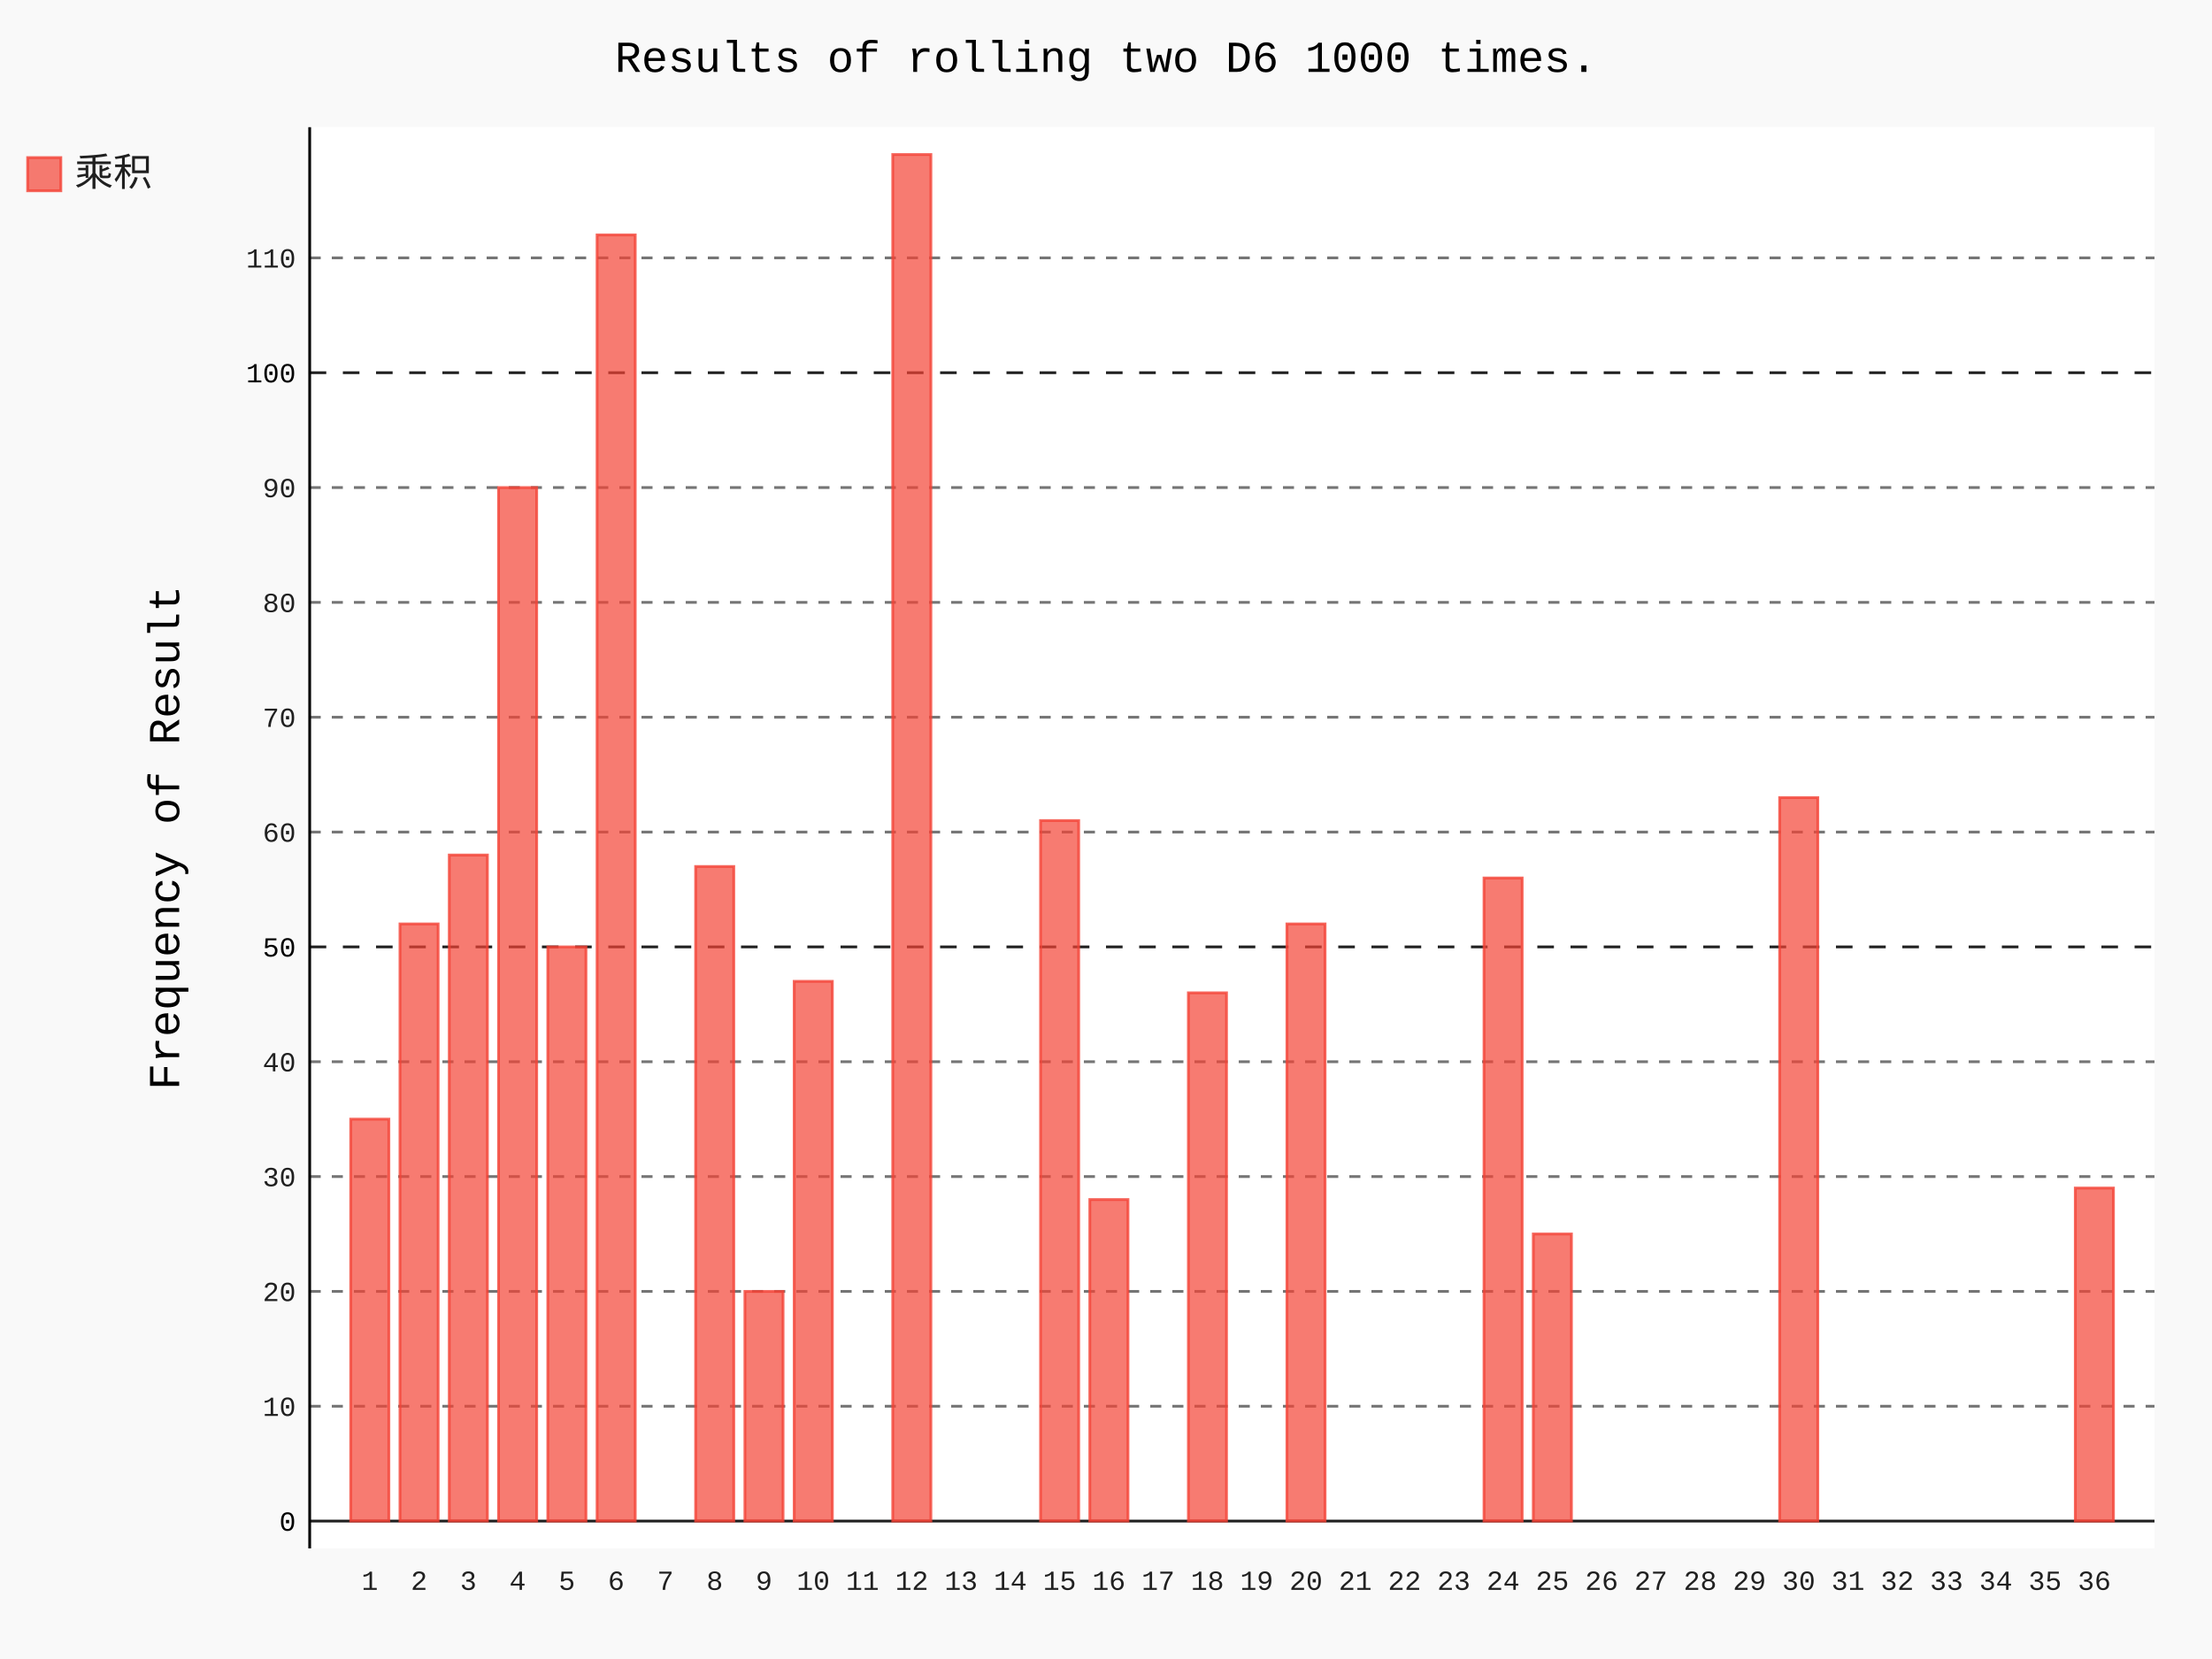
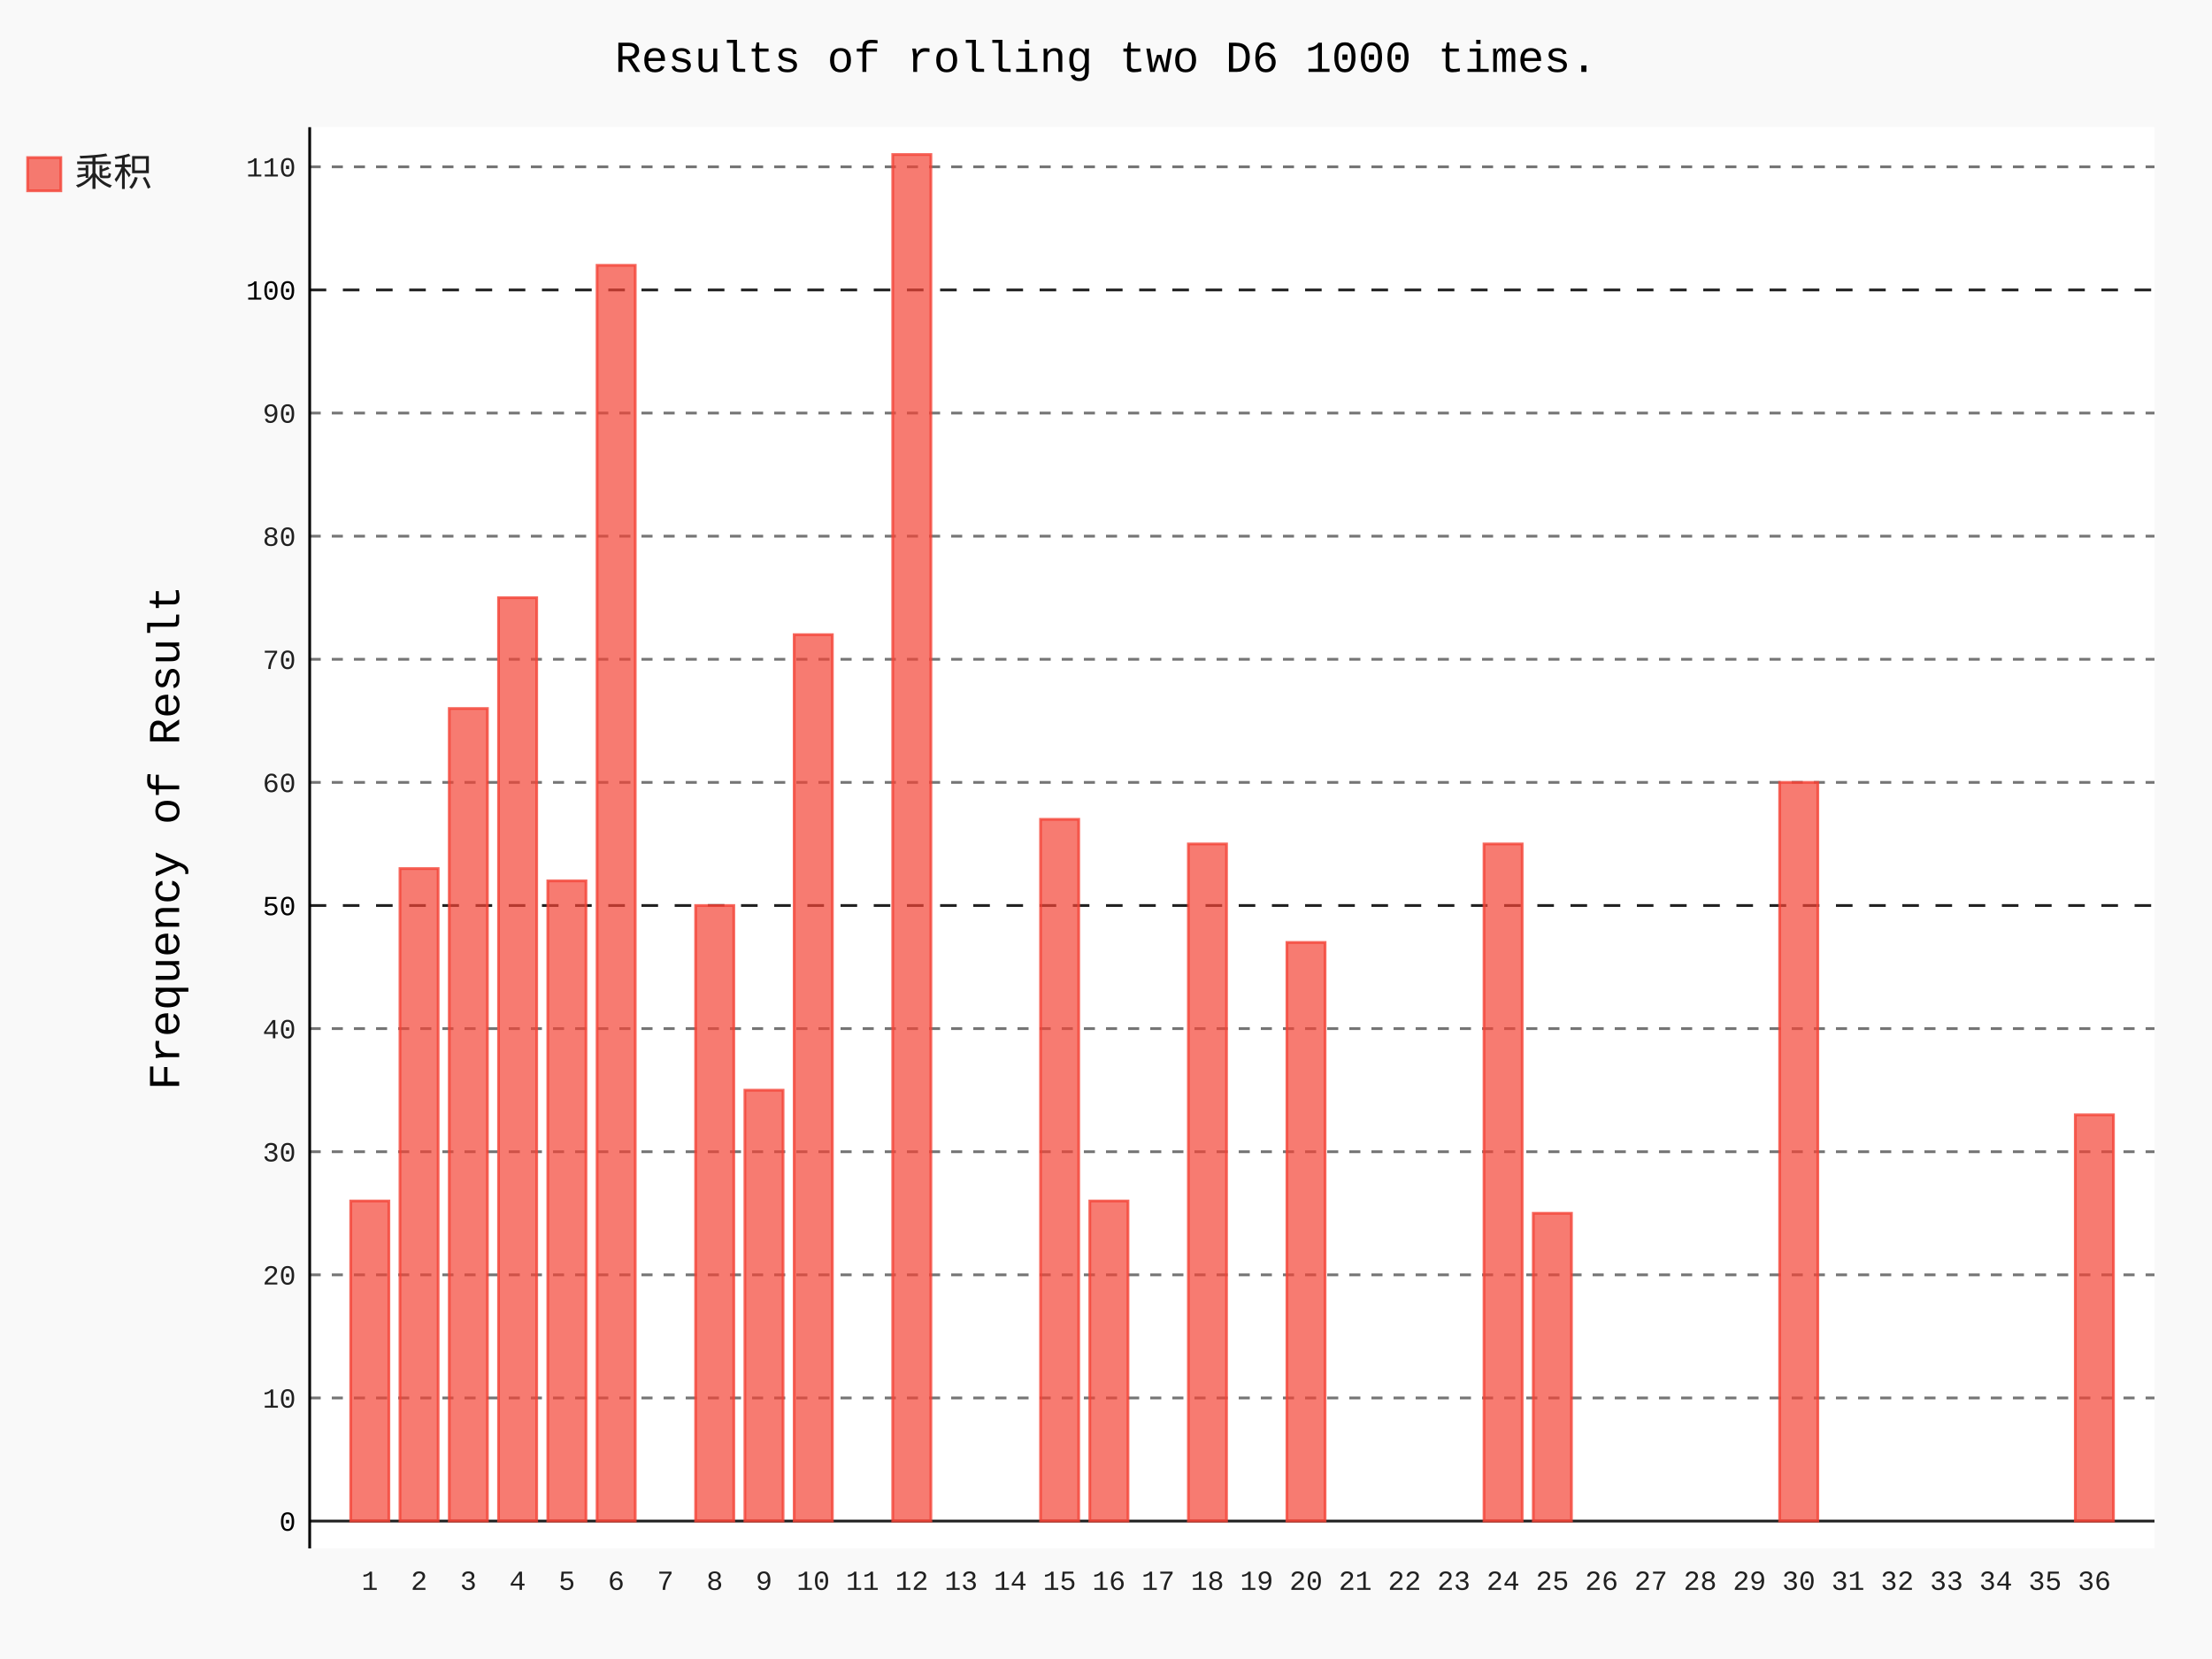
- <svg xmlns="http://www.w3.org/2000/svg" class="pygal-chart" id="chart-689a7b53-2d61-4696-b24f-e09d3ffd9697" viewBox="0 0 800 600">
+ <svg xmlns="http://www.w3.org/2000/svg" class="pygal-chart" id="chart-ce9507b7-cbf6-4321-af7e-21e819a74128" viewBox="0 0 800 600">
  <defs>
-     <style type="text/css">#chart-689a7b53-2d61-4696-b24f-e09d3ffd9697{-webkit-user-select:none;-webkit-font-smoothing:antialiased;font-family:Consolas,"Liberation Mono",Menlo,Courier,monospace}#chart-689a7b53-2d61-4696-b24f-e09d3ffd9697 .title{font-family:Consolas,"Liberation Mono",Menlo,Courier,monospace;font-size:16px}#chart-689a7b53-2d61-4696-b24f-e09d3ffd9697 .legends .legend text{font-family:Consolas,"Liberation Mono",Menlo,Courier,monospace;font-size:14px}#chart-689a7b53-2d61-4696-b24f-e09d3ffd9697 .axis text{font-family:Consolas,"Liberation Mono",Menlo,Courier,monospace;font-size:10px}#chart-689a7b53-2d61-4696-b24f-e09d3ffd9697 .axis text.major{font-family:Consolas,"Liberation Mono",Menlo,Courier,monospace;font-size:10px}#chart-689a7b53-2d61-4696-b24f-e09d3ffd9697 .text-overlay text.value{font-family:Consolas,"Liberation Mono",Menlo,Courier,monospace;font-size:16px}#chart-689a7b53-2d61-4696-b24f-e09d3ffd9697 .text-overlay text.label{font-family:Consolas,"Liberation Mono",Menlo,Courier,monospace;font-size:10px}#chart-689a7b53-2d61-4696-b24f-e09d3ffd9697 .tooltip{font-family:Consolas,"Liberation Mono",Menlo,Courier,monospace;font-size:14px}#chart-689a7b53-2d61-4696-b24f-e09d3ffd9697 text.no_data{font-family:Consolas,"Liberation Mono",Menlo,Courier,monospace;font-size:64px}
- #chart-689a7b53-2d61-4696-b24f-e09d3ffd9697{background-color:rgba(249,249,249,1)}#chart-689a7b53-2d61-4696-b24f-e09d3ffd9697 path,#chart-689a7b53-2d61-4696-b24f-e09d3ffd9697 line,#chart-689a7b53-2d61-4696-b24f-e09d3ffd9697 rect,#chart-689a7b53-2d61-4696-b24f-e09d3ffd9697 circle{-webkit-transition:150ms;-moz-transition:150ms;transition:150ms}#chart-689a7b53-2d61-4696-b24f-e09d3ffd9697 .graph &gt; .background{fill:rgba(249,249,249,1)}#chart-689a7b53-2d61-4696-b24f-e09d3ffd9697 .plot &gt; .background{fill:rgba(255,255,255,1)}#chart-689a7b53-2d61-4696-b24f-e09d3ffd9697 .graph{fill:rgba(0,0,0,.87)}#chart-689a7b53-2d61-4696-b24f-e09d3ffd9697 text.no_data{fill:rgba(0,0,0,1)}#chart-689a7b53-2d61-4696-b24f-e09d3ffd9697 .title{fill:rgba(0,0,0,1)}#chart-689a7b53-2d61-4696-b24f-e09d3ffd9697 .legends .legend text{fill:rgba(0,0,0,.87)}#chart-689a7b53-2d61-4696-b24f-e09d3ffd9697 .legends .legend:hover text{fill:rgba(0,0,0,1)}#chart-689a7b53-2d61-4696-b24f-e09d3ffd9697 .axis .line{stroke:rgba(0,0,0,1)}#chart-689a7b53-2d61-4696-b24f-e09d3ffd9697 .axis .guide.line{stroke:rgba(0,0,0,.54)}#chart-689a7b53-2d61-4696-b24f-e09d3ffd9697 .axis .major.line{stroke:rgba(0,0,0,.87)}#chart-689a7b53-2d61-4696-b24f-e09d3ffd9697 .axis text.major{fill:rgba(0,0,0,1)}#chart-689a7b53-2d61-4696-b24f-e09d3ffd9697 .axis.y .guides:hover .guide.line,#chart-689a7b53-2d61-4696-b24f-e09d3ffd9697 .line-graph .axis.x .guides:hover .guide.line,#chart-689a7b53-2d61-4696-b24f-e09d3ffd9697 .stackedline-graph .axis.x .guides:hover .guide.line,#chart-689a7b53-2d61-4696-b24f-e09d3ffd9697 .xy-graph .axis.x .guides:hover .guide.line{stroke:rgba(0,0,0,1)}#chart-689a7b53-2d61-4696-b24f-e09d3ffd9697 .axis .guides:hover text{fill:rgba(0,0,0,1)}#chart-689a7b53-2d61-4696-b24f-e09d3ffd9697 .reactive{fill-opacity:.7;stroke-opacity:.8}#chart-689a7b53-2d61-4696-b24f-e09d3ffd9697 .ci{stroke:rgba(0,0,0,.87)}#chart-689a7b53-2d61-4696-b24f-e09d3ffd9697 .reactive.active,#chart-689a7b53-2d61-4696-b24f-e09d3ffd9697 .active .reactive{fill-opacity:.8;stroke-opacity:.9;stroke-width:4}#chart-689a7b53-2d61-4696-b24f-e09d3ffd9697 .ci .reactive.active{stroke-width:1.5}#chart-689a7b53-2d61-4696-b24f-e09d3ffd9697 .series text{fill:rgba(0,0,0,1)}#chart-689a7b53-2d61-4696-b24f-e09d3ffd9697 .tooltip rect{fill:rgba(255,255,255,1);stroke:rgba(0,0,0,1);-webkit-transition:opacity 150ms;-moz-transition:opacity 150ms;transition:opacity 150ms}#chart-689a7b53-2d61-4696-b24f-e09d3ffd9697 .tooltip .label{fill:rgba(0,0,0,.87)}#chart-689a7b53-2d61-4696-b24f-e09d3ffd9697 .tooltip .label{fill:rgba(0,0,0,.87)}#chart-689a7b53-2d61-4696-b24f-e09d3ffd9697 .tooltip .legend{font-size:.8em;fill:rgba(0,0,0,.54)}#chart-689a7b53-2d61-4696-b24f-e09d3ffd9697 .tooltip .x_label{font-size:.6em;fill:rgba(0,0,0,1)}#chart-689a7b53-2d61-4696-b24f-e09d3ffd9697 .tooltip .xlink{font-size:.5em;text-decoration:underline}#chart-689a7b53-2d61-4696-b24f-e09d3ffd9697 .tooltip .value{font-size:1.5em}#chart-689a7b53-2d61-4696-b24f-e09d3ffd9697 .bound{font-size:.5em}#chart-689a7b53-2d61-4696-b24f-e09d3ffd9697 .max-value{font-size:.75em;fill:rgba(0,0,0,.54)}#chart-689a7b53-2d61-4696-b24f-e09d3ffd9697 .map-element{fill:rgba(255,255,255,1);stroke:rgba(0,0,0,.54) !important}#chart-689a7b53-2d61-4696-b24f-e09d3ffd9697 .map-element .reactive{fill-opacity:inherit;stroke-opacity:inherit}#chart-689a7b53-2d61-4696-b24f-e09d3ffd9697 .color-0,#chart-689a7b53-2d61-4696-b24f-e09d3ffd9697 .color-0 a:visited{stroke:#F44336;fill:#F44336}#chart-689a7b53-2d61-4696-b24f-e09d3ffd9697 .text-overlay .color-0 text{fill:black}
- #chart-689a7b53-2d61-4696-b24f-e09d3ffd9697 text.no_data{text-anchor:middle}#chart-689a7b53-2d61-4696-b24f-e09d3ffd9697 .guide.line{fill:none}#chart-689a7b53-2d61-4696-b24f-e09d3ffd9697 .centered{text-anchor:middle}#chart-689a7b53-2d61-4696-b24f-e09d3ffd9697 .title{text-anchor:middle}#chart-689a7b53-2d61-4696-b24f-e09d3ffd9697 .legends .legend text{fill-opacity:1}#chart-689a7b53-2d61-4696-b24f-e09d3ffd9697 .axis.x text{text-anchor:middle}#chart-689a7b53-2d61-4696-b24f-e09d3ffd9697 .axis.x:not(.web) text[transform]{text-anchor:start}#chart-689a7b53-2d61-4696-b24f-e09d3ffd9697 .axis.x:not(.web) text[transform].backwards{text-anchor:end}#chart-689a7b53-2d61-4696-b24f-e09d3ffd9697 .axis.y text{text-anchor:end}#chart-689a7b53-2d61-4696-b24f-e09d3ffd9697 .axis.y text[transform].backwards{text-anchor:start}#chart-689a7b53-2d61-4696-b24f-e09d3ffd9697 .axis.y2 text{text-anchor:start}#chart-689a7b53-2d61-4696-b24f-e09d3ffd9697 .axis.y2 text[transform].backwards{text-anchor:end}#chart-689a7b53-2d61-4696-b24f-e09d3ffd9697 .axis .guide.line{stroke-dasharray:4,4}#chart-689a7b53-2d61-4696-b24f-e09d3ffd9697 .axis .major.guide.line{stroke-dasharray:6,6}#chart-689a7b53-2d61-4696-b24f-e09d3ffd9697 .horizontal .axis.y .guide.line,#chart-689a7b53-2d61-4696-b24f-e09d3ffd9697 .horizontal .axis.y2 .guide.line,#chart-689a7b53-2d61-4696-b24f-e09d3ffd9697 .vertical .axis.x .guide.line{opacity:0}#chart-689a7b53-2d61-4696-b24f-e09d3ffd9697 .horizontal .axis.always_show .guide.line,#chart-689a7b53-2d61-4696-b24f-e09d3ffd9697 .vertical .axis.always_show .guide.line{opacity:1 !important}#chart-689a7b53-2d61-4696-b24f-e09d3ffd9697 .axis.y .guides:hover .guide.line,#chart-689a7b53-2d61-4696-b24f-e09d3ffd9697 .axis.y2 .guides:hover .guide.line,#chart-689a7b53-2d61-4696-b24f-e09d3ffd9697 .axis.x .guides:hover .guide.line{opacity:1}#chart-689a7b53-2d61-4696-b24f-e09d3ffd9697 .axis .guides:hover text{opacity:1}#chart-689a7b53-2d61-4696-b24f-e09d3ffd9697 .nofill{fill:none}#chart-689a7b53-2d61-4696-b24f-e09d3ffd9697 .subtle-fill{fill-opacity:.2}#chart-689a7b53-2d61-4696-b24f-e09d3ffd9697 .dot{stroke-width:1px;fill-opacity:1}#chart-689a7b53-2d61-4696-b24f-e09d3ffd9697 .dot.active{stroke-width:5px}#chart-689a7b53-2d61-4696-b24f-e09d3ffd9697 .dot.negative{fill:transparent}#chart-689a7b53-2d61-4696-b24f-e09d3ffd9697 text,#chart-689a7b53-2d61-4696-b24f-e09d3ffd9697 tspan{stroke:none !important}#chart-689a7b53-2d61-4696-b24f-e09d3ffd9697 .series text.active{opacity:1}#chart-689a7b53-2d61-4696-b24f-e09d3ffd9697 .tooltip rect{fill-opacity:.95;stroke-width:.5}#chart-689a7b53-2d61-4696-b24f-e09d3ffd9697 .tooltip text{fill-opacity:1}#chart-689a7b53-2d61-4696-b24f-e09d3ffd9697 .showable{visibility:hidden}#chart-689a7b53-2d61-4696-b24f-e09d3ffd9697 .showable.shown{visibility:visible}#chart-689a7b53-2d61-4696-b24f-e09d3ffd9697 .gauge-background{fill:rgba(229,229,229,1);stroke:none}#chart-689a7b53-2d61-4696-b24f-e09d3ffd9697 .bg-lines{stroke:rgba(249,249,249,1);stroke-width:2px}</style>
+     <style type="text/css">#chart-ce9507b7-cbf6-4321-af7e-21e819a74128{-webkit-user-select:none;-webkit-font-smoothing:antialiased;font-family:Consolas,"Liberation Mono",Menlo,Courier,monospace}#chart-ce9507b7-cbf6-4321-af7e-21e819a74128 .title{font-family:Consolas,"Liberation Mono",Menlo,Courier,monospace;font-size:16px}#chart-ce9507b7-cbf6-4321-af7e-21e819a74128 .legends .legend text{font-family:Consolas,"Liberation Mono",Menlo,Courier,monospace;font-size:14px}#chart-ce9507b7-cbf6-4321-af7e-21e819a74128 .axis text{font-family:Consolas,"Liberation Mono",Menlo,Courier,monospace;font-size:10px}#chart-ce9507b7-cbf6-4321-af7e-21e819a74128 .axis text.major{font-family:Consolas,"Liberation Mono",Menlo,Courier,monospace;font-size:10px}#chart-ce9507b7-cbf6-4321-af7e-21e819a74128 .text-overlay text.value{font-family:Consolas,"Liberation Mono",Menlo,Courier,monospace;font-size:16px}#chart-ce9507b7-cbf6-4321-af7e-21e819a74128 .text-overlay text.label{font-family:Consolas,"Liberation Mono",Menlo,Courier,monospace;font-size:10px}#chart-ce9507b7-cbf6-4321-af7e-21e819a74128 .tooltip{font-family:Consolas,"Liberation Mono",Menlo,Courier,monospace;font-size:14px}#chart-ce9507b7-cbf6-4321-af7e-21e819a74128 text.no_data{font-family:Consolas,"Liberation Mono",Menlo,Courier,monospace;font-size:64px}
+ #chart-ce9507b7-cbf6-4321-af7e-21e819a74128{background-color:rgba(249,249,249,1)}#chart-ce9507b7-cbf6-4321-af7e-21e819a74128 path,#chart-ce9507b7-cbf6-4321-af7e-21e819a74128 line,#chart-ce9507b7-cbf6-4321-af7e-21e819a74128 rect,#chart-ce9507b7-cbf6-4321-af7e-21e819a74128 circle{-webkit-transition:150ms;-moz-transition:150ms;transition:150ms}#chart-ce9507b7-cbf6-4321-af7e-21e819a74128 .graph &gt; .background{fill:rgba(249,249,249,1)}#chart-ce9507b7-cbf6-4321-af7e-21e819a74128 .plot &gt; .background{fill:rgba(255,255,255,1)}#chart-ce9507b7-cbf6-4321-af7e-21e819a74128 .graph{fill:rgba(0,0,0,.87)}#chart-ce9507b7-cbf6-4321-af7e-21e819a74128 text.no_data{fill:rgba(0,0,0,1)}#chart-ce9507b7-cbf6-4321-af7e-21e819a74128 .title{fill:rgba(0,0,0,1)}#chart-ce9507b7-cbf6-4321-af7e-21e819a74128 .legends .legend text{fill:rgba(0,0,0,.87)}#chart-ce9507b7-cbf6-4321-af7e-21e819a74128 .legends .legend:hover text{fill:rgba(0,0,0,1)}#chart-ce9507b7-cbf6-4321-af7e-21e819a74128 .axis .line{stroke:rgba(0,0,0,1)}#chart-ce9507b7-cbf6-4321-af7e-21e819a74128 .axis .guide.line{stroke:rgba(0,0,0,.54)}#chart-ce9507b7-cbf6-4321-af7e-21e819a74128 .axis .major.line{stroke:rgba(0,0,0,.87)}#chart-ce9507b7-cbf6-4321-af7e-21e819a74128 .axis text.major{fill:rgba(0,0,0,1)}#chart-ce9507b7-cbf6-4321-af7e-21e819a74128 .axis.y .guides:hover .guide.line,#chart-ce9507b7-cbf6-4321-af7e-21e819a74128 .line-graph .axis.x .guides:hover .guide.line,#chart-ce9507b7-cbf6-4321-af7e-21e819a74128 .stackedline-graph .axis.x .guides:hover .guide.line,#chart-ce9507b7-cbf6-4321-af7e-21e819a74128 .xy-graph .axis.x .guides:hover .guide.line{stroke:rgba(0,0,0,1)}#chart-ce9507b7-cbf6-4321-af7e-21e819a74128 .axis .guides:hover text{fill:rgba(0,0,0,1)}#chart-ce9507b7-cbf6-4321-af7e-21e819a74128 .reactive{fill-opacity:.7;stroke-opacity:.8}#chart-ce9507b7-cbf6-4321-af7e-21e819a74128 .ci{stroke:rgba(0,0,0,.87)}#chart-ce9507b7-cbf6-4321-af7e-21e819a74128 .reactive.active,#chart-ce9507b7-cbf6-4321-af7e-21e819a74128 .active .reactive{fill-opacity:.8;stroke-opacity:.9;stroke-width:4}#chart-ce9507b7-cbf6-4321-af7e-21e819a74128 .ci .reactive.active{stroke-width:1.5}#chart-ce9507b7-cbf6-4321-af7e-21e819a74128 .series text{fill:rgba(0,0,0,1)}#chart-ce9507b7-cbf6-4321-af7e-21e819a74128 .tooltip rect{fill:rgba(255,255,255,1);stroke:rgba(0,0,0,1);-webkit-transition:opacity 150ms;-moz-transition:opacity 150ms;transition:opacity 150ms}#chart-ce9507b7-cbf6-4321-af7e-21e819a74128 .tooltip .label{fill:rgba(0,0,0,.87)}#chart-ce9507b7-cbf6-4321-af7e-21e819a74128 .tooltip .label{fill:rgba(0,0,0,.87)}#chart-ce9507b7-cbf6-4321-af7e-21e819a74128 .tooltip .legend{font-size:.8em;fill:rgba(0,0,0,.54)}#chart-ce9507b7-cbf6-4321-af7e-21e819a74128 .tooltip .x_label{font-size:.6em;fill:rgba(0,0,0,1)}#chart-ce9507b7-cbf6-4321-af7e-21e819a74128 .tooltip .xlink{font-size:.5em;text-decoration:underline}#chart-ce9507b7-cbf6-4321-af7e-21e819a74128 .tooltip .value{font-size:1.5em}#chart-ce9507b7-cbf6-4321-af7e-21e819a74128 .bound{font-size:.5em}#chart-ce9507b7-cbf6-4321-af7e-21e819a74128 .max-value{font-size:.75em;fill:rgba(0,0,0,.54)}#chart-ce9507b7-cbf6-4321-af7e-21e819a74128 .map-element{fill:rgba(255,255,255,1);stroke:rgba(0,0,0,.54) !important}#chart-ce9507b7-cbf6-4321-af7e-21e819a74128 .map-element .reactive{fill-opacity:inherit;stroke-opacity:inherit}#chart-ce9507b7-cbf6-4321-af7e-21e819a74128 .color-0,#chart-ce9507b7-cbf6-4321-af7e-21e819a74128 .color-0 a:visited{stroke:#F44336;fill:#F44336}#chart-ce9507b7-cbf6-4321-af7e-21e819a74128 .text-overlay .color-0 text{fill:black}
+ #chart-ce9507b7-cbf6-4321-af7e-21e819a74128 text.no_data{text-anchor:middle}#chart-ce9507b7-cbf6-4321-af7e-21e819a74128 .guide.line{fill:none}#chart-ce9507b7-cbf6-4321-af7e-21e819a74128 .centered{text-anchor:middle}#chart-ce9507b7-cbf6-4321-af7e-21e819a74128 .title{text-anchor:middle}#chart-ce9507b7-cbf6-4321-af7e-21e819a74128 .legends .legend text{fill-opacity:1}#chart-ce9507b7-cbf6-4321-af7e-21e819a74128 .axis.x text{text-anchor:middle}#chart-ce9507b7-cbf6-4321-af7e-21e819a74128 .axis.x:not(.web) text[transform]{text-anchor:start}#chart-ce9507b7-cbf6-4321-af7e-21e819a74128 .axis.x:not(.web) text[transform].backwards{text-anchor:end}#chart-ce9507b7-cbf6-4321-af7e-21e819a74128 .axis.y text{text-anchor:end}#chart-ce9507b7-cbf6-4321-af7e-21e819a74128 .axis.y text[transform].backwards{text-anchor:start}#chart-ce9507b7-cbf6-4321-af7e-21e819a74128 .axis.y2 text{text-anchor:start}#chart-ce9507b7-cbf6-4321-af7e-21e819a74128 .axis.y2 text[transform].backwards{text-anchor:end}#chart-ce9507b7-cbf6-4321-af7e-21e819a74128 .axis .guide.line{stroke-dasharray:4,4}#chart-ce9507b7-cbf6-4321-af7e-21e819a74128 .axis .major.guide.line{stroke-dasharray:6,6}#chart-ce9507b7-cbf6-4321-af7e-21e819a74128 .horizontal .axis.y .guide.line,#chart-ce9507b7-cbf6-4321-af7e-21e819a74128 .horizontal .axis.y2 .guide.line,#chart-ce9507b7-cbf6-4321-af7e-21e819a74128 .vertical .axis.x .guide.line{opacity:0}#chart-ce9507b7-cbf6-4321-af7e-21e819a74128 .horizontal .axis.always_show .guide.line,#chart-ce9507b7-cbf6-4321-af7e-21e819a74128 .vertical .axis.always_show .guide.line{opacity:1 !important}#chart-ce9507b7-cbf6-4321-af7e-21e819a74128 .axis.y .guides:hover .guide.line,#chart-ce9507b7-cbf6-4321-af7e-21e819a74128 .axis.y2 .guides:hover .guide.line,#chart-ce9507b7-cbf6-4321-af7e-21e819a74128 .axis.x .guides:hover .guide.line{opacity:1}#chart-ce9507b7-cbf6-4321-af7e-21e819a74128 .axis .guides:hover text{opacity:1}#chart-ce9507b7-cbf6-4321-af7e-21e819a74128 .nofill{fill:none}#chart-ce9507b7-cbf6-4321-af7e-21e819a74128 .subtle-fill{fill-opacity:.2}#chart-ce9507b7-cbf6-4321-af7e-21e819a74128 .dot{stroke-width:1px;fill-opacity:1}#chart-ce9507b7-cbf6-4321-af7e-21e819a74128 .dot.active{stroke-width:5px}#chart-ce9507b7-cbf6-4321-af7e-21e819a74128 .dot.negative{fill:transparent}#chart-ce9507b7-cbf6-4321-af7e-21e819a74128 text,#chart-ce9507b7-cbf6-4321-af7e-21e819a74128 tspan{stroke:none !important}#chart-ce9507b7-cbf6-4321-af7e-21e819a74128 .series text.active{opacity:1}#chart-ce9507b7-cbf6-4321-af7e-21e819a74128 .tooltip rect{fill-opacity:.95;stroke-width:.5}#chart-ce9507b7-cbf6-4321-af7e-21e819a74128 .tooltip text{fill-opacity:1}#chart-ce9507b7-cbf6-4321-af7e-21e819a74128 .showable{visibility:hidden}#chart-ce9507b7-cbf6-4321-af7e-21e819a74128 .showable.shown{visibility:visible}#chart-ce9507b7-cbf6-4321-af7e-21e819a74128 .gauge-background{fill:rgba(229,229,229,1);stroke:none}#chart-ce9507b7-cbf6-4321-af7e-21e819a74128 .bg-lines{stroke:rgba(249,249,249,1);stroke-width:2px}</style>
  </defs>
  <g class="graph bar-graph vertical">
    <rect class="background" height="600" width="800" x="0" y="0" />
    <g class="plot" transform="translate(112, 46)">
      <rect class="background" height="514" width="667.2" x="0" y="0" />
      <g class="axis y always_show">
        <g class="guides">
          <path class="axis major line" d="M0 504.115 h667.2" />
          <text class="major" x="-5" y="507.615">0</text>
        </g>
        <g class="guides">
-           <path class="guide line" d="M0 462.583 h667.2" />
-           <text class="" x="-5" y="466.083">10</text>
-         </g>
-         <g class="guides">
-           <path class="guide line" d="M0 421.051 h667.2" />
-           <text class="" x="-5" y="424.551">20</text>
-         </g>
-         <g class="guides">
-           <path class="guide line" d="M0 379.519 h667.2" />
-           <text class="" x="-5" y="383.019">30</text>
-         </g>
-         <g class="guides">
-           <path class="guide line" d="M0 337.987 h667.2" />
-           <text class="" x="-5" y="341.487">40</text>
-         </g>
-         <g class="guides">
-           <path class="major guide line" d="M0 296.455 h667.2" />
-           <text class="major" x="-5" y="299.955">50</text>
-         </g>
-         <g class="guides">
-           <path class="guide line" d="M0 254.923 h667.2" />
-           <text class="" x="-5" y="258.423">60</text>
-         </g>
-         <g class="guides">
-           <path class="guide line" d="M0 213.391 h667.2" />
-           <text class="" x="-5" y="216.891">70</text>
-         </g>
-         <g class="guides">
-           <path class="guide line" d="M0 171.859 h667.2" />
-           <text class="" x="-5" y="175.359">80</text>
-         </g>
-         <g class="guides">
-           <path class="guide line" d="M0 130.327 h667.2" />
-           <text class="" x="-5" y="133.827">90</text>
-         </g>
-         <g class="guides">
-           <path class="major guide line" d="M0 88.795 h667.2" />
-           <text class="major" x="-5" y="92.295">100</text>
-         </g>
-         <g class="guides">
-           <path class="guide line" d="M0 47.263 h667.2" />
-           <text class="" x="-5" y="50.763">110</text>
+           <path class="guide line" d="M0 459.59 h667.2" />
+           <text class="" x="-5" y="463.09">10</text>
+         </g>
+         <g class="guides">
+           <path class="guide line" d="M0 415.065 h667.2" />
+           <text class="" x="-5" y="418.565">20</text>
+         </g>
+         <g class="guides">
+           <path class="guide line" d="M0 370.54 h667.2" />
+           <text class="" x="-5" y="374.04">30</text>
+         </g>
+         <g class="guides">
+           <path class="guide line" d="M0 326.014 h667.2" />
+           <text class="" x="-5" y="329.514">40</text>
+         </g>
+         <g class="guides">
+           <path class="major guide line" d="M0 281.489 h667.2" />
+           <text class="major" x="-5" y="284.989">50</text>
+         </g>
+         <g class="guides">
+           <path class="guide line" d="M0 236.964 h667.2" />
+           <text class="" x="-5" y="240.464">60</text>
+         </g>
+         <g class="guides">
+           <path class="guide line" d="M0 192.438 h667.2" />
+           <text class="" x="-5" y="195.938">70</text>
+         </g>
+         <g class="guides">
+           <path class="guide line" d="M0 147.913 h667.2" />
+           <text class="" x="-5" y="151.413">80</text>
+         </g>
+         <g class="guides">
+           <path class="guide line" d="M0 103.388 h667.2" />
+           <text class="" x="-5" y="106.888">90</text>
+         </g>
+         <g class="guides">
+           <path class="major guide line" d="M0 58.862 h667.2" />
+           <text class="major" x="-5" y="62.362">100</text>
+         </g>
+         <g class="guides">
+           <path class="guide line" d="M0 14.337 h667.2" />
+           <text class="" x="-5" y="17.837">110</text>
        </g>
      </g>
      <g class="axis x">
        <path class="line" d="M0 0 v514" />
        <g class="guides">
          <path class="guide line" d="M21.741 0 v514" />
          <text class="" x="21.741" y="529.0">1</text>
        </g>
        <g class="guides">
          <path class="guide line" d="M39.562 0 v514" />
          <text class="" x="39.562" y="529.0">2</text>
        </g>
        <g class="guides">
          <path class="guide line" d="M57.382 0 v514" />
          <text class="" x="57.382" y="529.0">3</text>
        </g>
        <g class="guides">
          <path class="guide line" d="M75.203 0 v514" />
          <text class="" x="75.203" y="529.0">4</text>
        </g>
        <g class="guides">
          <path class="guide line" d="M93.023 0 v514" />
          <text class="" x="93.023" y="529.0">5</text>
        </g>
        <g class="guides">
          <path class="guide line" d="M110.844 0 v514" />
          <text class="" x="110.844" y="529.0">6</text>
        </g>
        <g class="guides">
          <path class="guide line" d="M128.664 0 v514" />
          <text class="" x="128.664" y="529.0">7</text>
        </g>
        <g class="guides">
          <path class="guide line" d="M146.485 0 v514" />
          <text class="" x="146.485" y="529.0">8</text>
        </g>
        <g class="guides">
          <path class="guide line" d="M164.305 0 v514" />
          <text class="" x="164.305" y="529.0">9</text>
        </g>
        <g class="guides">
          <path class="guide line" d="M182.126 0 v514" />
          <text class="" x="182.126" y="529.0">10</text>
        </g>
        <g class="guides">
          <path class="guide line" d="M199.946 0 v514" />
          <text class="" x="199.946" y="529.0">11</text>
        </g>
        <g class="guides">
          <path class="guide line" d="M217.767 0 v514" />
          <text class="" x="217.767" y="529.0">12</text>
        </g>
        <g class="guides">
          <path class="guide line" d="M235.587 0 v514" />
          <text class="" x="235.587" y="529.0">13</text>
        </g>
        <g class="guides">
          <path class="guide line" d="M253.408 0 v514" />
          <text class="" x="253.408" y="529.0">14</text>
        </g>
        <g class="guides">
          <path class="guide line" d="M271.228 0 v514" />
          <text class="" x="271.228" y="529.0">15</text>
        </g>
        <g class="guides">
          <path class="guide line" d="M289.049 0 v514" />
          <text class="" x="289.049" y="529.0">16</text>
        </g>
        <g class="guides">
          <path class="guide line" d="M306.869 0 v514" />
          <text class="" x="306.869" y="529.0">17</text>
        </g>
        <g class="guides">
          <path class="guide line" d="M324.69 0 v514" />
          <text class="" x="324.69" y="529.0">18</text>
        </g>
        <g class="guides">
          <path class="guide line" d="M342.51 0 v514" />
          <text class="" x="342.51" y="529.0">19</text>
        </g>
        <g class="guides">
          <path class="guide line" d="M360.331 0 v514" />
          <text class="" x="360.331" y="529.0">20</text>
        </g>
        <g class="guides">
          <path class="guide line" d="M378.151 0 v514" />
          <text class="" x="378.151" y="529.0">21</text>
        </g>
        <g class="guides">
          <path class="guide line" d="M395.972 0 v514" />
          <text class="" x="395.972" y="529.0">22</text>
        </g>
        <g class="guides">
          <path class="guide line" d="M413.792 0 v514" />
          <text class="" x="413.792" y="529.0">23</text>
        </g>
        <g class="guides">
          <path class="guide line" d="M431.613 0 v514" />
          <text class="" x="431.613" y="529.0">24</text>
        </g>
        <g class="guides">
          <path class="guide line" d="M449.433 0 v514" />
          <text class="" x="449.433" y="529.0">25</text>
        </g>
        <g class="guides">
          <path class="guide line" d="M467.254 0 v514" />
          <text class="" x="467.254" y="529.0">26</text>
        </g>
        <g class="guides">
          <path class="guide line" d="M485.074 0 v514" />
          <text class="" x="485.074" y="529.0">27</text>
        </g>
        <g class="guides">
          <path class="guide line" d="M502.895 0 v514" />
          <text class="" x="502.895" y="529.0">28</text>
        </g>
        <g class="guides">
          <path class="guide line" d="M520.715 0 v514" />
          <text class="" x="520.715" y="529.0">29</text>
        </g>
        <g class="guides">
          <path class="guide line" d="M538.536 0 v514" />
          <text class="" x="538.536" y="529.0">30</text>
        </g>
        <g class="guides">
          <path class="guide line" d="M556.356 0 v514" />
          <text class="" x="556.356" y="529.0">31</text>
        </g>
        <g class="guides">
          <path class="guide line" d="M574.177 0 v514" />
          <text class="" x="574.177" y="529.0">32</text>
        </g>
        <g class="guides">
          <path class="guide line" d="M591.997 0 v514" />
          <text class="" x="591.997" y="529.0">33</text>
        </g>
        <g class="guides">
          <path class="guide line" d="M609.818 0 v514" />
          <text class="" x="609.818" y="529.0">34</text>
        </g>
        <g class="guides">
          <path class="guide line" d="M627.638 0 v514" />
          <text class="" x="627.638" y="529.0">35</text>
        </g>
        <g class="guides">
          <path class="guide line" d="M645.459 0 v514" />
          <text class="" x="645.459" y="529.0">36</text>
        </g>
      </g>
      <g class="series serie-0 color-0">
        <g class="bars">
          <g class="bar">
-             <rect class="rect reactive tooltip-trigger" height="145.362" rx="0" ry="0" width="13.8" x="14.841" y="358.753" />
-           </g>
-           <g class="bar">
-             <rect class="rect reactive tooltip-trigger" height="215.966" rx="0" ry="0" width="13.8" x="32.661" y="288.149" />
-           </g>
-           <g class="bar">
-             <rect class="rect reactive tooltip-trigger" height="240.886" rx="0" ry="0" width="13.8" x="50.482" y="263.23" />
-           </g>
-           <g class="bar">
-             <rect class="rect reactive tooltip-trigger" height="373.788" rx="0" ry="0" width="13.8" x="68.302" y="130.327" />
-           </g>
-           <g class="bar">
-             <rect class="rect reactive tooltip-trigger" height="207.66" rx="0" ry="0" width="13.8" x="86.123" y="296.455" />
-           </g>
-           <g class="bar">
-             <rect class="rect reactive tooltip-trigger" height="465.158" rx="0" ry="0" width="13.8" x="103.943" y="38.957" />
+             <rect class="rect reactive tooltip-trigger" height="115.766" rx="0" ry="0" width="13.8" x="14.841" y="388.35" />
+           </g>
+           <g class="bar">
+             <rect class="rect reactive tooltip-trigger" height="235.984" rx="0" ry="0" width="13.8" x="32.661" y="268.131" />
+           </g>
+           <g class="bar">
+             <rect class="rect reactive tooltip-trigger" height="293.867" rx="0" ry="0" width="13.8" x="50.482" y="210.248" />
+           </g>
+           <g class="bar">
+             <rect class="rect reactive tooltip-trigger" height="333.94" rx="0" ry="0" width="13.8" x="68.302" y="170.176" />
+           </g>
+           <g class="bar">
+             <rect class="rect reactive tooltip-trigger" height="231.532" rx="0" ry="0" width="13.8" x="86.123" y="272.584" />
+           </g>
+           <g class="bar">
+             <rect class="rect reactive tooltip-trigger" height="454.158" rx="0" ry="0" width="13.8" x="103.943" y="49.957" />
          </g>
          <g class="bar">
            <rect class="rect reactive tooltip-trigger" height="0.0" rx="0" ry="0" width="13.8" x="121.764" y="504.115" />
          </g>
          <g class="bar">
-             <rect class="rect reactive tooltip-trigger" height="236.732" rx="0" ry="0" width="13.8" x="139.585" y="267.383" />
-           </g>
-           <g class="bar">
-             <rect class="rect reactive tooltip-trigger" height="83.064" rx="0" ry="0" width="13.8" x="157.405" y="421.051" />
-           </g>
-           <g class="bar">
-             <rect class="rect reactive tooltip-trigger" height="195.2" rx="0" ry="0" width="13.8" x="175.226" y="308.915" />
+             <rect class="rect reactive tooltip-trigger" height="222.626" rx="0" ry="0" width="13.8" x="139.585" y="281.489" />
+           </g>
+           <g class="bar">
+             <rect class="rect reactive tooltip-trigger" height="155.839" rx="0" ry="0" width="13.8" x="157.405" y="348.277" />
+           </g>
+           <g class="bar">
+             <rect class="rect reactive tooltip-trigger" height="320.582" rx="0" ry="0" width="13.8" x="175.226" y="183.533" />
          </g>
          <g class="bar">
            <rect class="rect reactive tooltip-trigger" height="0.0" rx="0" ry="0" width="13.8" x="193.046" y="504.115" />
          </g>
          <g class="bar">
            <rect class="rect reactive tooltip-trigger" height="494.231" rx="0" ry="0" width="13.8" x="210.867" y="9.885" />
          </g>
          <g class="bar">
            <rect class="rect reactive tooltip-trigger" height="0.0" rx="0" ry="0" width="13.8" x="228.687" y="504.115" />
          </g>
          <g class="bar">
            <rect class="rect reactive tooltip-trigger" height="0.0" rx="0" ry="0" width="13.8" x="246.508" y="504.115" />
          </g>
          <g class="bar">
-             <rect class="rect reactive tooltip-trigger" height="253.345" rx="0" ry="0" width="13.8" x="264.328" y="250.77" />
-           </g>
-           <g class="bar">
-             <rect class="rect reactive tooltip-trigger" height="116.29" rx="0" ry="0" width="13.8" x="282.149" y="387.826" />
+             <rect class="rect reactive tooltip-trigger" height="253.794" rx="0" ry="0" width="13.8" x="264.328" y="250.321" />
+           </g>
+           <g class="bar">
+             <rect class="rect reactive tooltip-trigger" height="115.766" rx="0" ry="0" width="13.8" x="282.149" y="388.35" />
          </g>
          <g class="bar">
            <rect class="rect reactive tooltip-trigger" height="0.0" rx="0" ry="0" width="13.8" x="299.969" y="504.115" />
          </g>
          <g class="bar">
-             <rect class="rect reactive tooltip-trigger" height="191.047" rx="0" ry="0" width="13.8" x="317.79" y="313.068" />
+             <rect class="rect reactive tooltip-trigger" height="244.889" rx="0" ry="0" width="13.8" x="317.79" y="259.226" />
          </g>
          <g class="bar">
            <rect class="rect reactive tooltip-trigger" height="0.0" rx="0" ry="0" width="13.8" x="335.61" y="504.115" />
          </g>
          <g class="bar">
-             <rect class="rect reactive tooltip-trigger" height="215.966" rx="0" ry="0" width="13.8" x="353.431" y="288.149" />
+             <rect class="rect reactive tooltip-trigger" height="209.269" rx="0" ry="0" width="13.8" x="353.431" y="294.847" />
          </g>
          <g class="bar">
            <rect class="rect reactive tooltip-trigger" height="0.0" rx="0" ry="0" width="13.8" x="371.251" y="504.115" />
          </g>
          <g class="bar">
            <rect class="rect reactive tooltip-trigger" height="0.0" rx="0" ry="0" width="13.8" x="389.072" y="504.115" />
          </g>
          <g class="bar">
            <rect class="rect reactive tooltip-trigger" height="0.0" rx="0" ry="0" width="13.8" x="406.892" y="504.115" />
          </g>
          <g class="bar">
-             <rect class="rect reactive tooltip-trigger" height="232.579" rx="0" ry="0" width="13.8" x="424.713" y="271.536" />
-           </g>
-           <g class="bar">
-             <rect class="rect reactive tooltip-trigger" height="103.83" rx="0" ry="0" width="13.8" x="442.533" y="400.285" />
+             <rect class="rect reactive tooltip-trigger" height="244.889" rx="0" ry="0" width="13.8" x="424.713" y="259.226" />
+           </g>
+           <g class="bar">
+             <rect class="rect reactive tooltip-trigger" height="111.313" rx="0" ry="0" width="13.8" x="442.533" y="392.802" />
          </g>
          <g class="bar">
            <rect class="rect reactive tooltip-trigger" height="0.0" rx="0" ry="0" width="13.8" x="460.354" y="504.115" />
          </g>
          <g class="bar">
            <rect class="rect reactive tooltip-trigger" height="0.0" rx="0" ry="0" width="13.8" x="478.174" y="504.115" />
          </g>
          <g class="bar">
            <rect class="rect reactive tooltip-trigger" height="0.0" rx="0" ry="0" width="13.8" x="495.995" y="504.115" />
          </g>
          <g class="bar">
            <rect class="rect reactive tooltip-trigger" height="0.0" rx="0" ry="0" width="13.8" x="513.815" y="504.115" />
          </g>
          <g class="bar">
-             <rect class="rect reactive tooltip-trigger" height="261.652" rx="0" ry="0" width="13.8" x="531.636" y="242.464" />
+             <rect class="rect reactive tooltip-trigger" height="267.152" rx="0" ry="0" width="13.8" x="531.636" y="236.964" />
          </g>
          <g class="bar">
            <rect class="rect reactive tooltip-trigger" height="0.0" rx="0" ry="0" width="13.8" x="549.456" y="504.115" />
          </g>
          <g class="bar">
            <rect class="rect reactive tooltip-trigger" height="0.0" rx="0" ry="0" width="13.8" x="567.277" y="504.115" />
          </g>
          <g class="bar">
            <rect class="rect reactive tooltip-trigger" height="0.0" rx="0" ry="0" width="13.8" x="585.097" y="504.115" />
          </g>
          <g class="bar">
            <rect class="rect reactive tooltip-trigger" height="0.0" rx="0" ry="0" width="13.8" x="602.918" y="504.115" />
          </g>
          <g class="bar">
            <rect class="rect reactive tooltip-trigger" height="0.0" rx="0" ry="0" width="13.8" x="620.738" y="504.115" />
          </g>
          <g class="bar">
-             <rect class="rect reactive tooltip-trigger" height="120.443" rx="0" ry="0" width="13.8" x="638.559" y="383.673" />
+             <rect class="rect reactive tooltip-trigger" height="146.933" rx="0" ry="0" width="13.8" x="638.559" y="357.182" />
          </g>
        </g>
      </g>
    </g>
    <g class="titles">
      <text class="title plot_title" x="400.0" y="26">Results of rolling two D6 1000 times.</text>
      <text class="title" transform="rotate(-90 38.8 303)" x="38.8" y="329.0">Frequency of Result</text>
    </g>
    <g class="plot overlay" transform="translate(112, 46)">
      <g class="series serie-0 color-0" />
    </g>
    <g class="plot text-overlay" transform="translate(112, 46)">
      <g class="series serie-0 color-0" />
    </g>
    <g class="plot tooltip-overlay" transform="translate(112, 46)">
      <g class="tooltip" style="opacity: 0" transform="translate(0 0)">
        <rect class="tooltip-box" height="0" rx="0" ry="0" width="0" />
        <g class="text" />
      </g>
    </g>
    <g class="legends" transform="translate(10, 56)">
      <g class="legend reactive activate-serie" id="activate-serie-0">
        <rect class="color-0 reactive" height="12" width="12" x="0.0" y="1.0" />
        <text x="17.0" y="11.2">乘积</text>
      </g>
    </g>
    <g class="legends" transform="translate(790, 56)" />
  </g>
</svg>
